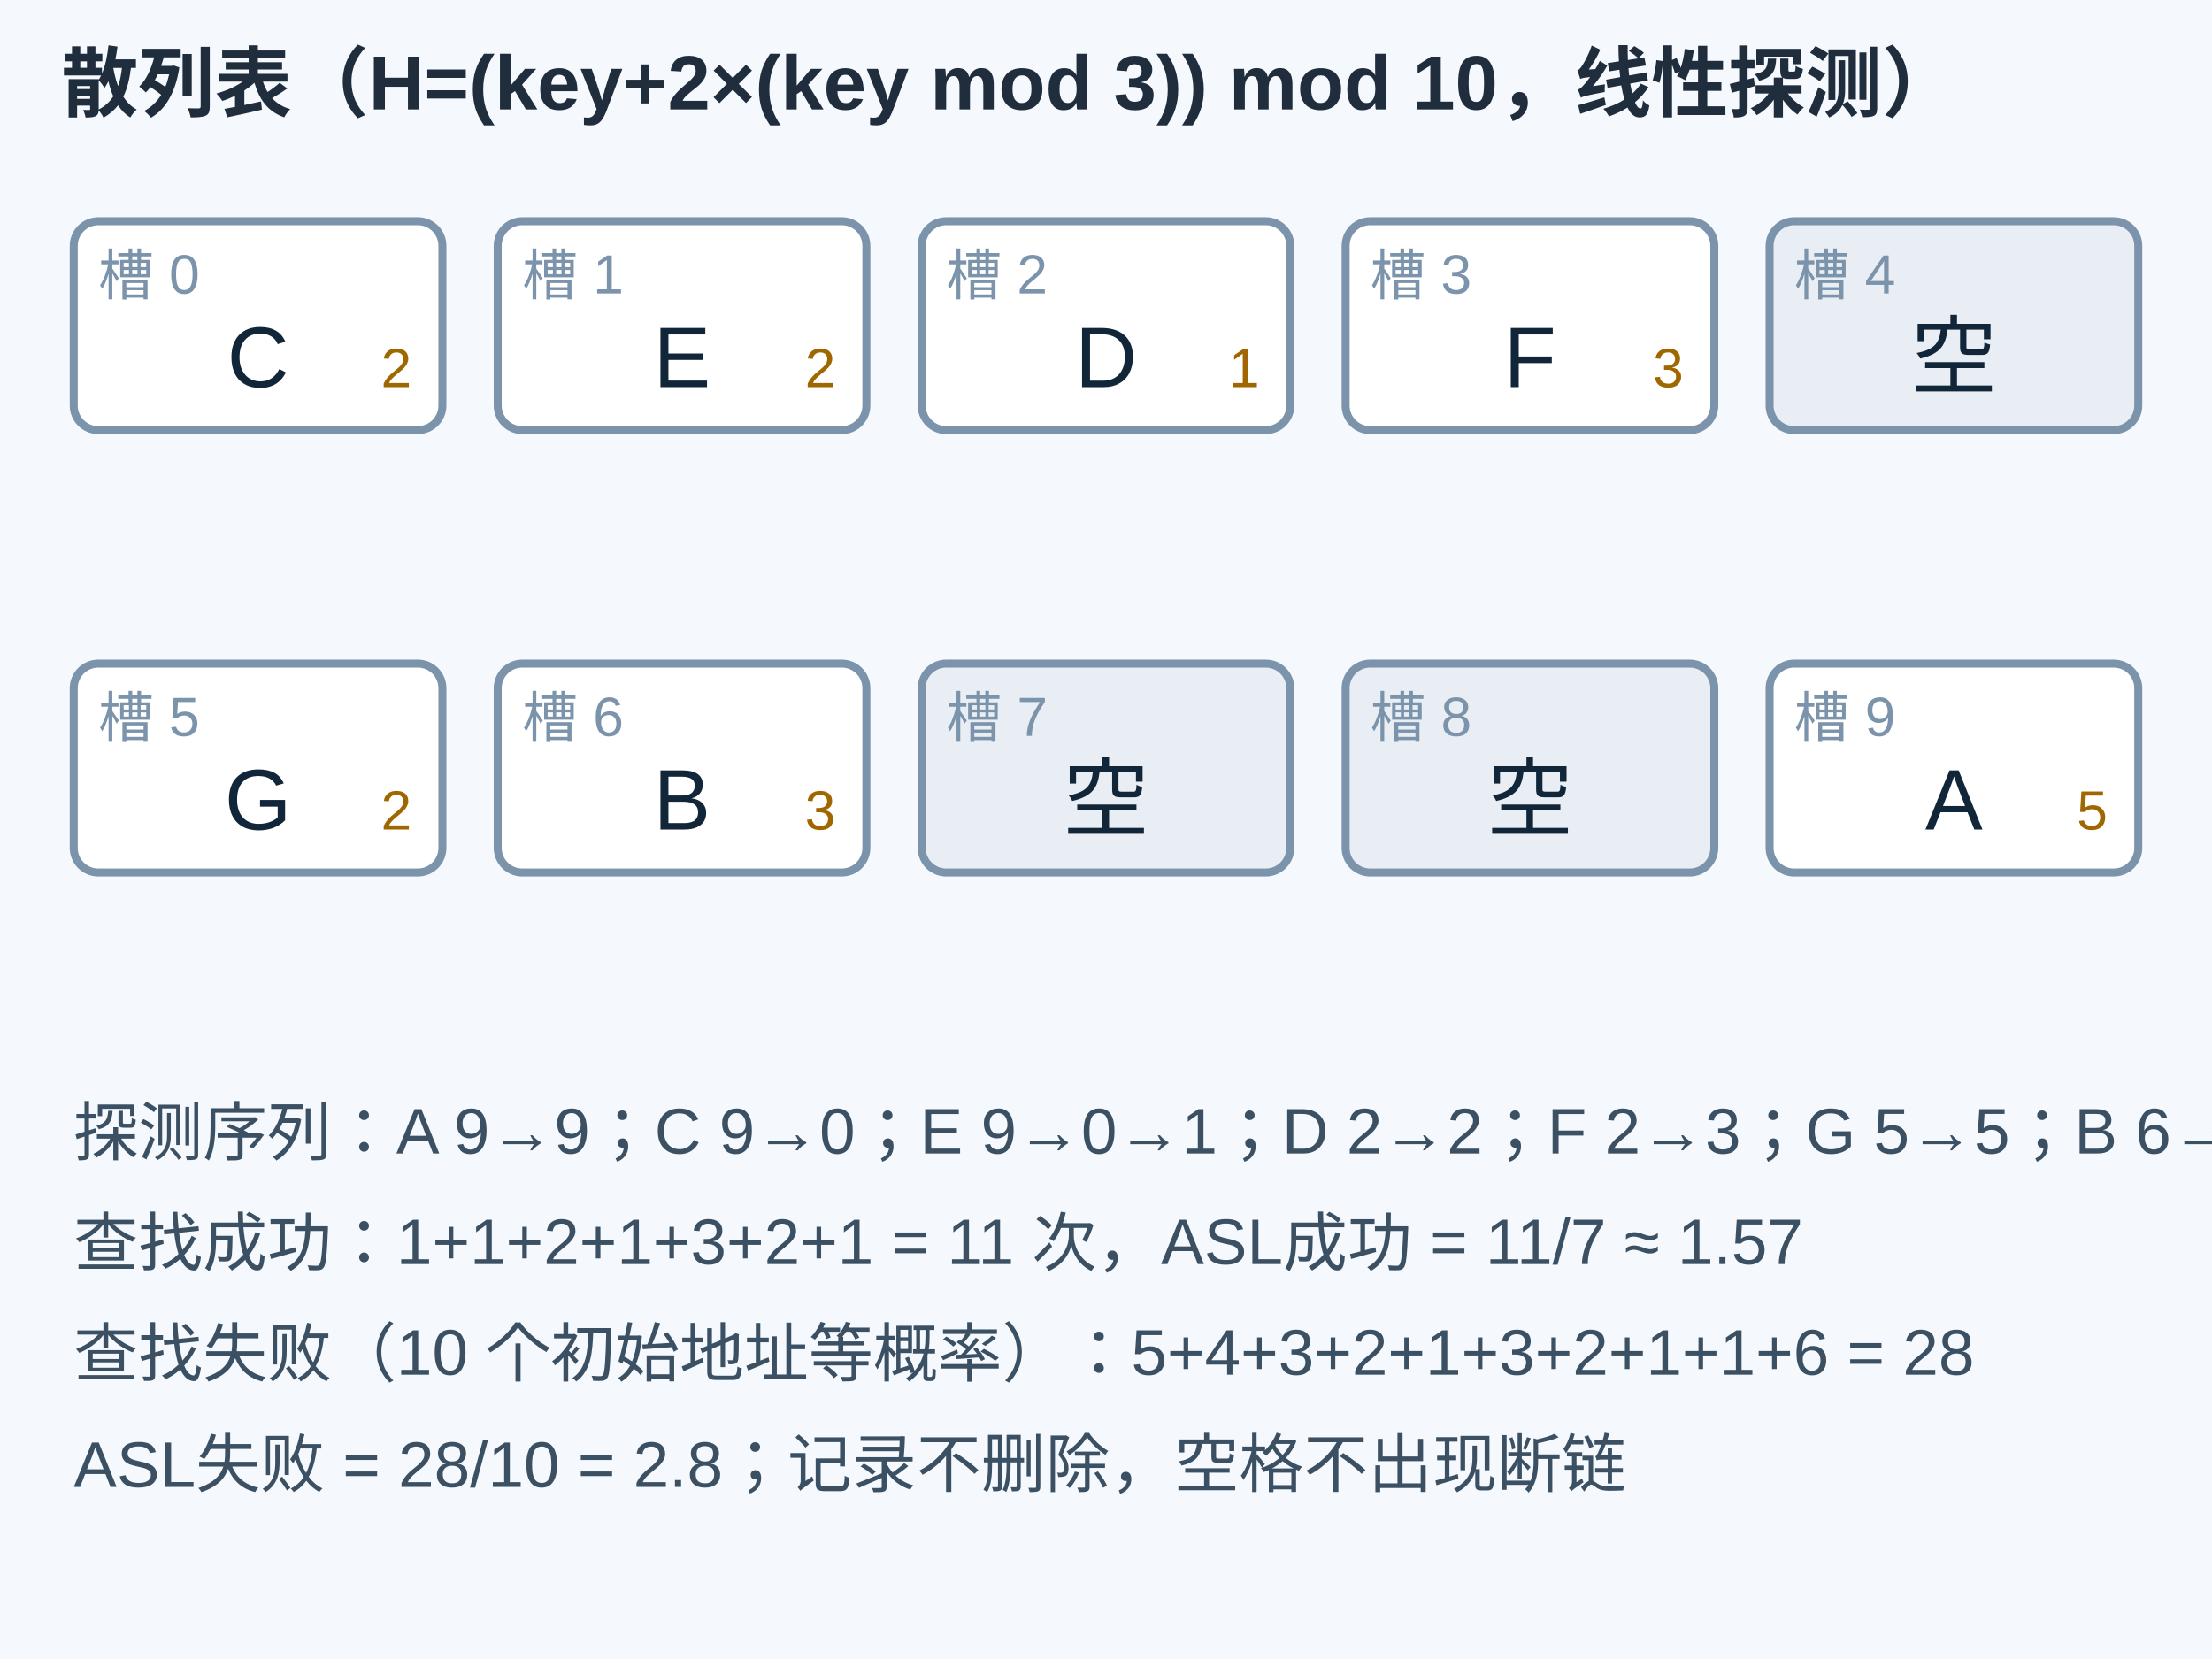
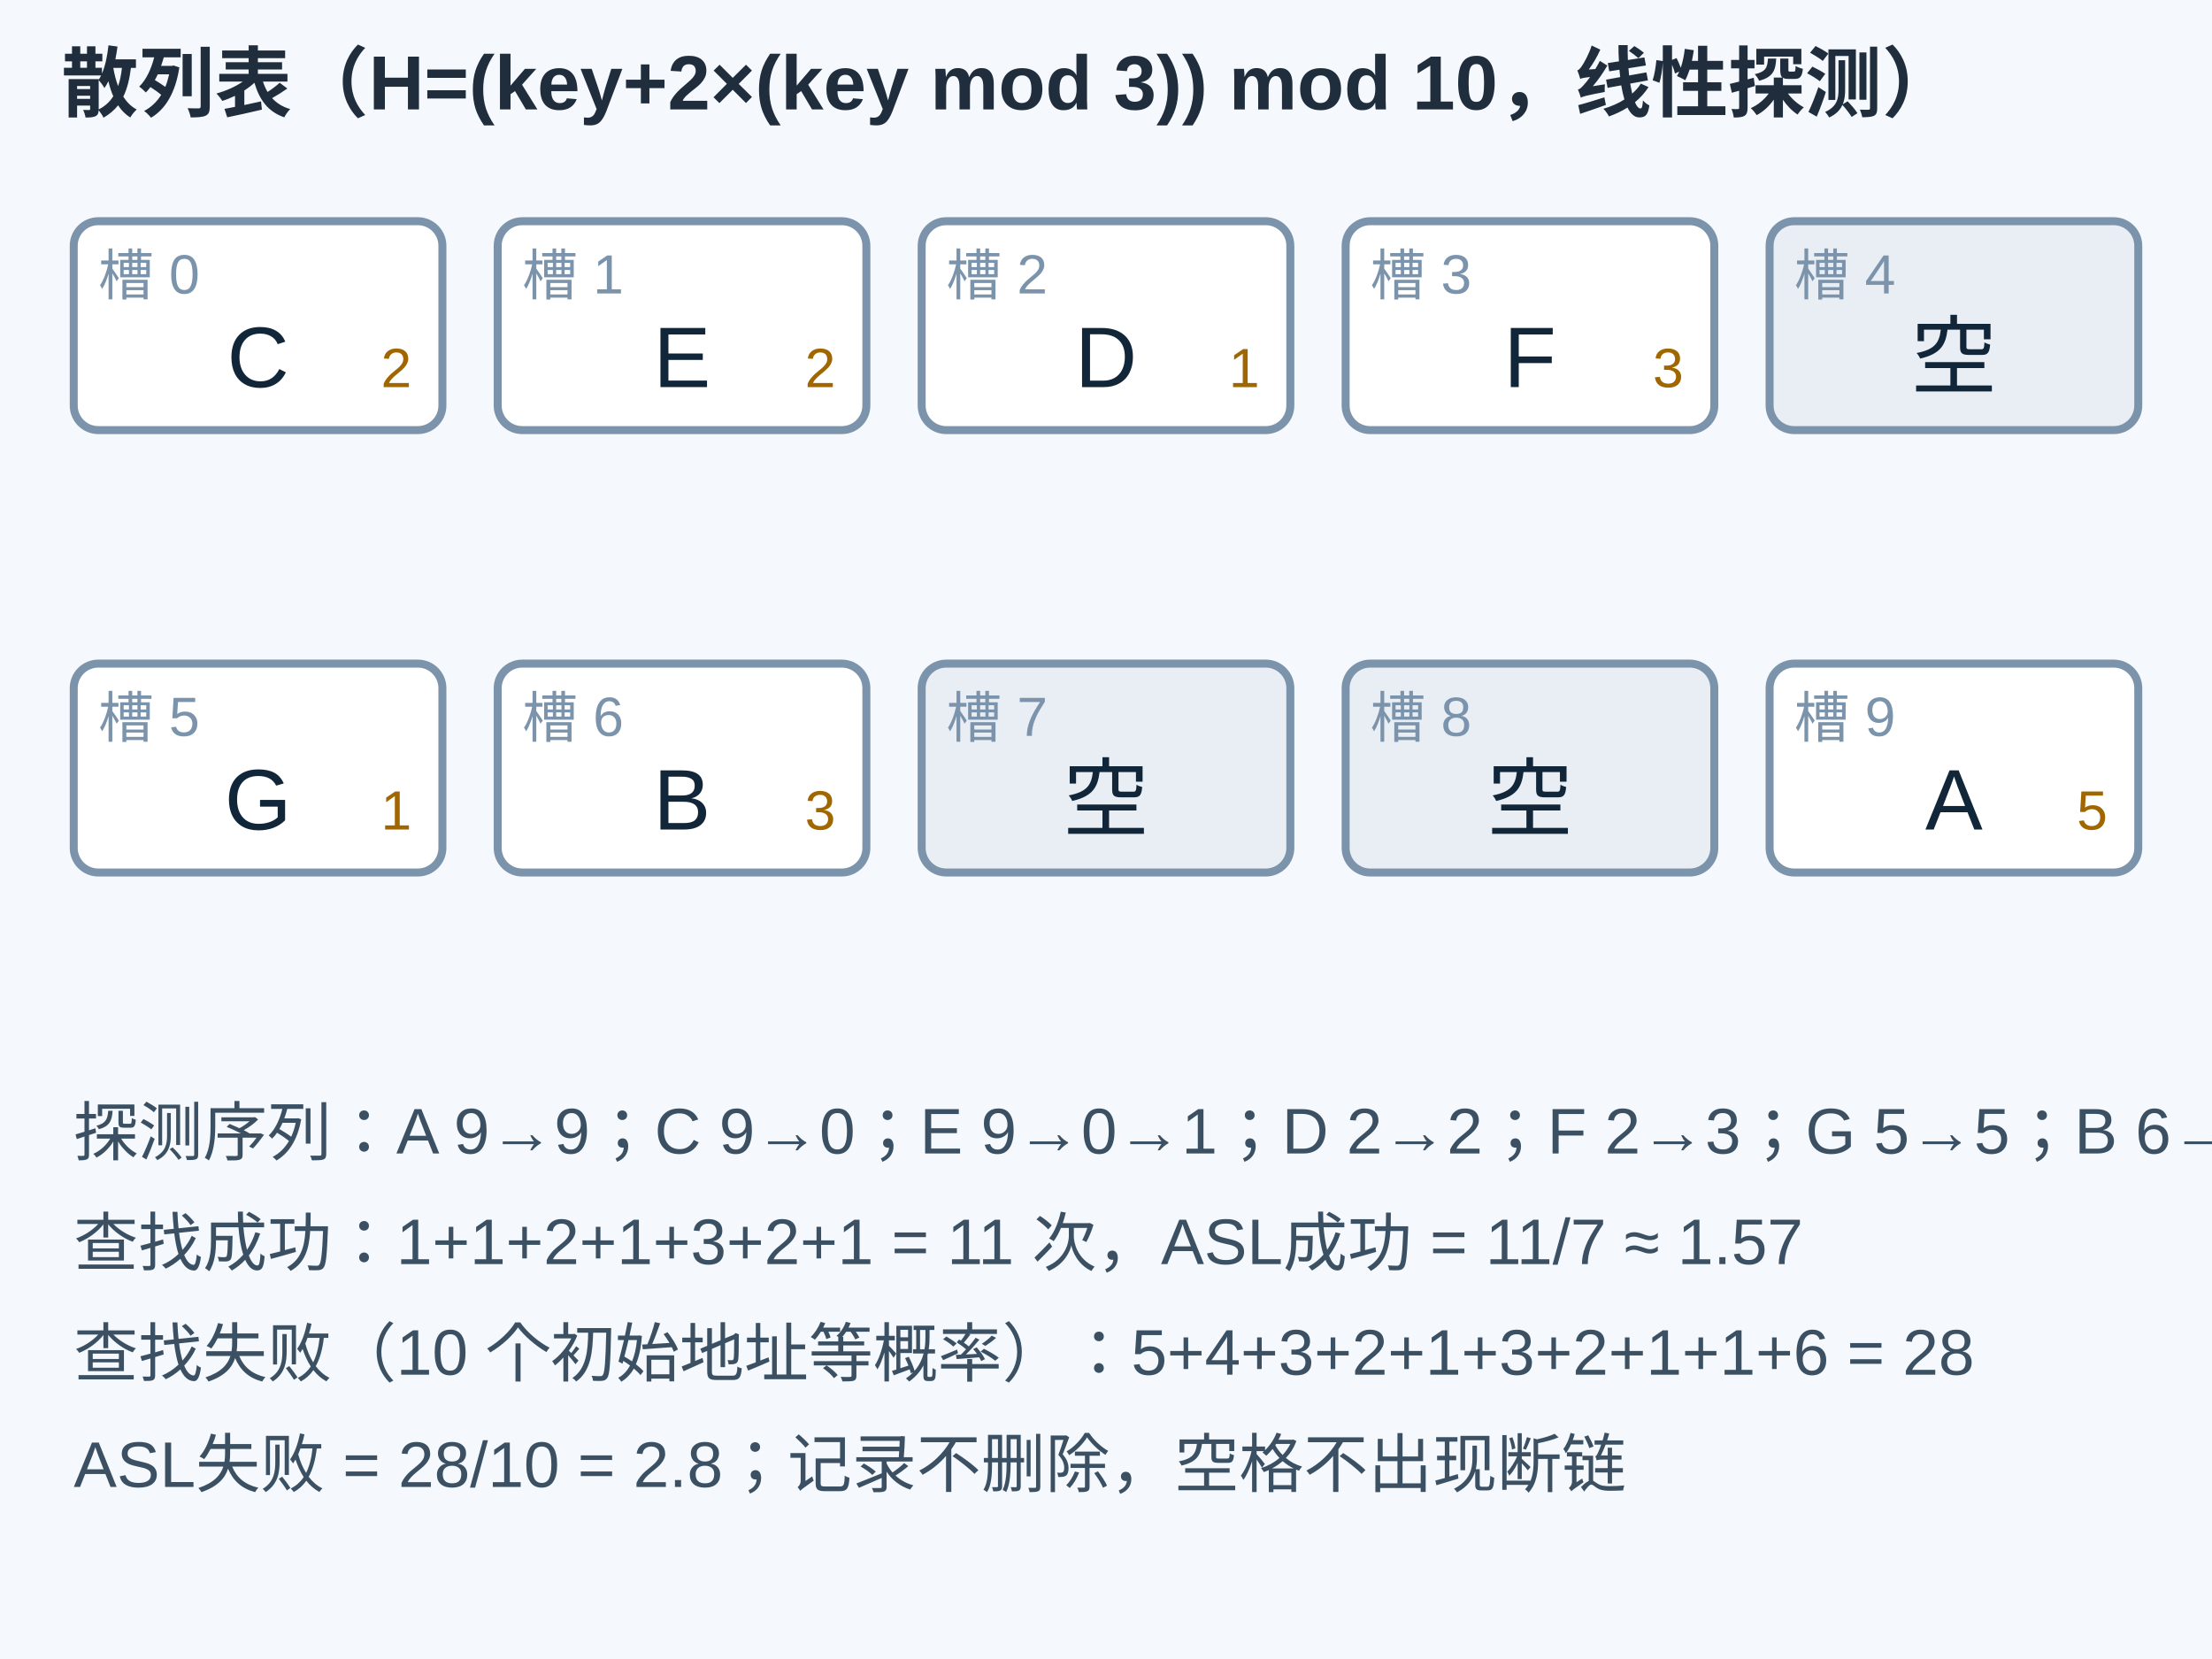
- <svg xmlns="http://www.w3.org/2000/svg" width="360" height="270" viewBox="0 0 360 270" role="img" aria-label="散列表槽0到9依次为C2 E2 D1 F3 空 G2 B3 空 空 A5" font-family="'Helvetica Neue',Arial,sans-serif">
+ <svg xmlns="http://www.w3.org/2000/svg" width="360" height="270" viewBox="0 0 360 270" role="img" aria-label="散列表槽0到9依次为C2 E2 D1 F3 空 G1 B3 空 空 A5" font-family="'Helvetica Neue',Arial,sans-serif">
  <rect width="360" height="270" fill="#f5f8fc" />
  <text x="10" y="18" font-size="12.5" font-weight="bold" fill="#1f2d3d">散列表（H=(key+2×(key mod 3)) mod 10，线性探测）</text>
  <rect x="12" y="36" width="60" height="34" rx="4" fill="#ffffff" stroke="#7b93ab" stroke-width="1.3" />
  <text x="16" y="48" font-size="9" fill="#7b93ab">槽 0</text>
  <text x="42.0" y="63" font-size="14" text-anchor="middle" fill="#12263a">C</text>
  <text x="67" y="63" font-size="9" text-anchor="end" fill="#a06600">2</text>
  <rect x="81" y="36" width="60" height="34" rx="4" fill="#ffffff" stroke="#7b93ab" stroke-width="1.3" />
  <text x="85" y="48" font-size="9" fill="#7b93ab">槽 1</text>
  <text x="111.0" y="63" font-size="14" text-anchor="middle" fill="#12263a">E</text>
  <text x="136" y="63" font-size="9" text-anchor="end" fill="#a06600">2</text>
  <rect x="150" y="36" width="60" height="34" rx="4" fill="#ffffff" stroke="#7b93ab" stroke-width="1.3" />
  <text x="154" y="48" font-size="9" fill="#7b93ab">槽 2</text>
  <text x="180.0" y="63" font-size="14" text-anchor="middle" fill="#12263a">D</text>
  <text x="205" y="63" font-size="9" text-anchor="end" fill="#a06600">1</text>
  <rect x="219" y="36" width="60" height="34" rx="4" fill="#ffffff" stroke="#7b93ab" stroke-width="1.3" />
  <text x="223" y="48" font-size="9" fill="#7b93ab">槽 3</text>
  <text x="249.0" y="63" font-size="14" text-anchor="middle" fill="#12263a">F</text>
  <text x="274" y="63" font-size="9" text-anchor="end" fill="#a06600">3</text>
  <rect x="288" y="36" width="60" height="34" rx="4" fill="#e9eef4" stroke="#7b93ab" stroke-width="1.3" />
  <text x="292" y="48" font-size="9" fill="#7b93ab">槽 4</text>
  <text x="318.0" y="63" font-size="14" text-anchor="middle" fill="#12263a">空</text>
  <rect x="12" y="108" width="60" height="34" rx="4" fill="#ffffff" stroke="#7b93ab" stroke-width="1.3" />
  <text x="16" y="120" font-size="9" fill="#7b93ab">槽 5</text>
  <text x="42.0" y="135" font-size="14" text-anchor="middle" fill="#12263a">G</text>
-   <text x="67" y="135" font-size="9" text-anchor="end" fill="#a06600">2</text>
+   <text x="67" y="135" font-size="9" text-anchor="end" fill="#a06600">1</text>
  <rect x="81" y="108" width="60" height="34" rx="4" fill="#ffffff" stroke="#7b93ab" stroke-width="1.3" />
  <text x="85" y="120" font-size="9" fill="#7b93ab">槽 6</text>
  <text x="111.0" y="135" font-size="14" text-anchor="middle" fill="#12263a">B</text>
  <text x="136" y="135" font-size="9" text-anchor="end" fill="#a06600">3</text>
  <rect x="150" y="108" width="60" height="34" rx="4" fill="#e9eef4" stroke="#7b93ab" stroke-width="1.3" />
  <text x="154" y="120" font-size="9" fill="#7b93ab">槽 7</text>
  <text x="180.0" y="135" font-size="14" text-anchor="middle" fill="#12263a">空</text>
  <rect x="219" y="108" width="60" height="34" rx="4" fill="#e9eef4" stroke="#7b93ab" stroke-width="1.3" />
  <text x="223" y="120" font-size="9" fill="#7b93ab">槽 8</text>
  <text x="249.0" y="135" font-size="14" text-anchor="middle" fill="#12263a">空</text>
  <rect x="288" y="108" width="60" height="34" rx="4" fill="#ffffff" stroke="#7b93ab" stroke-width="1.3" />
  <text x="292" y="120" font-size="9" fill="#7b93ab">槽 9</text>
  <text x="318.0" y="135" font-size="14" text-anchor="middle" fill="#12263a">A</text>
  <text x="343" y="135" font-size="9" text-anchor="end" fill="#a06600">5</text>
  <text x="12" y="188" font-size="10.5" fill="#3b5163">探测序列：A 9→9；C 9→0；E 9→0→1；D 2→2；F 2→3；G 5→5；B 6→6</text>
  <text x="12" y="206" font-size="10.5" fill="#3b5163">查找成功：1+1+2+1+3+2+1 = 11 次，ASL成功 = 11/7 ≈ 1.57</text>
  <text x="12" y="224" font-size="10.5" fill="#3b5163">查找失败（10 个初始地址等概率）：5+4+3+2+1+3+2+1+1+6 = 28</text>
  <text x="12" y="242" font-size="10.5" fill="#3b5163">ASL失败 = 28/10 = 2.8；记录不删除，空格不出现断链</text>
</svg>
